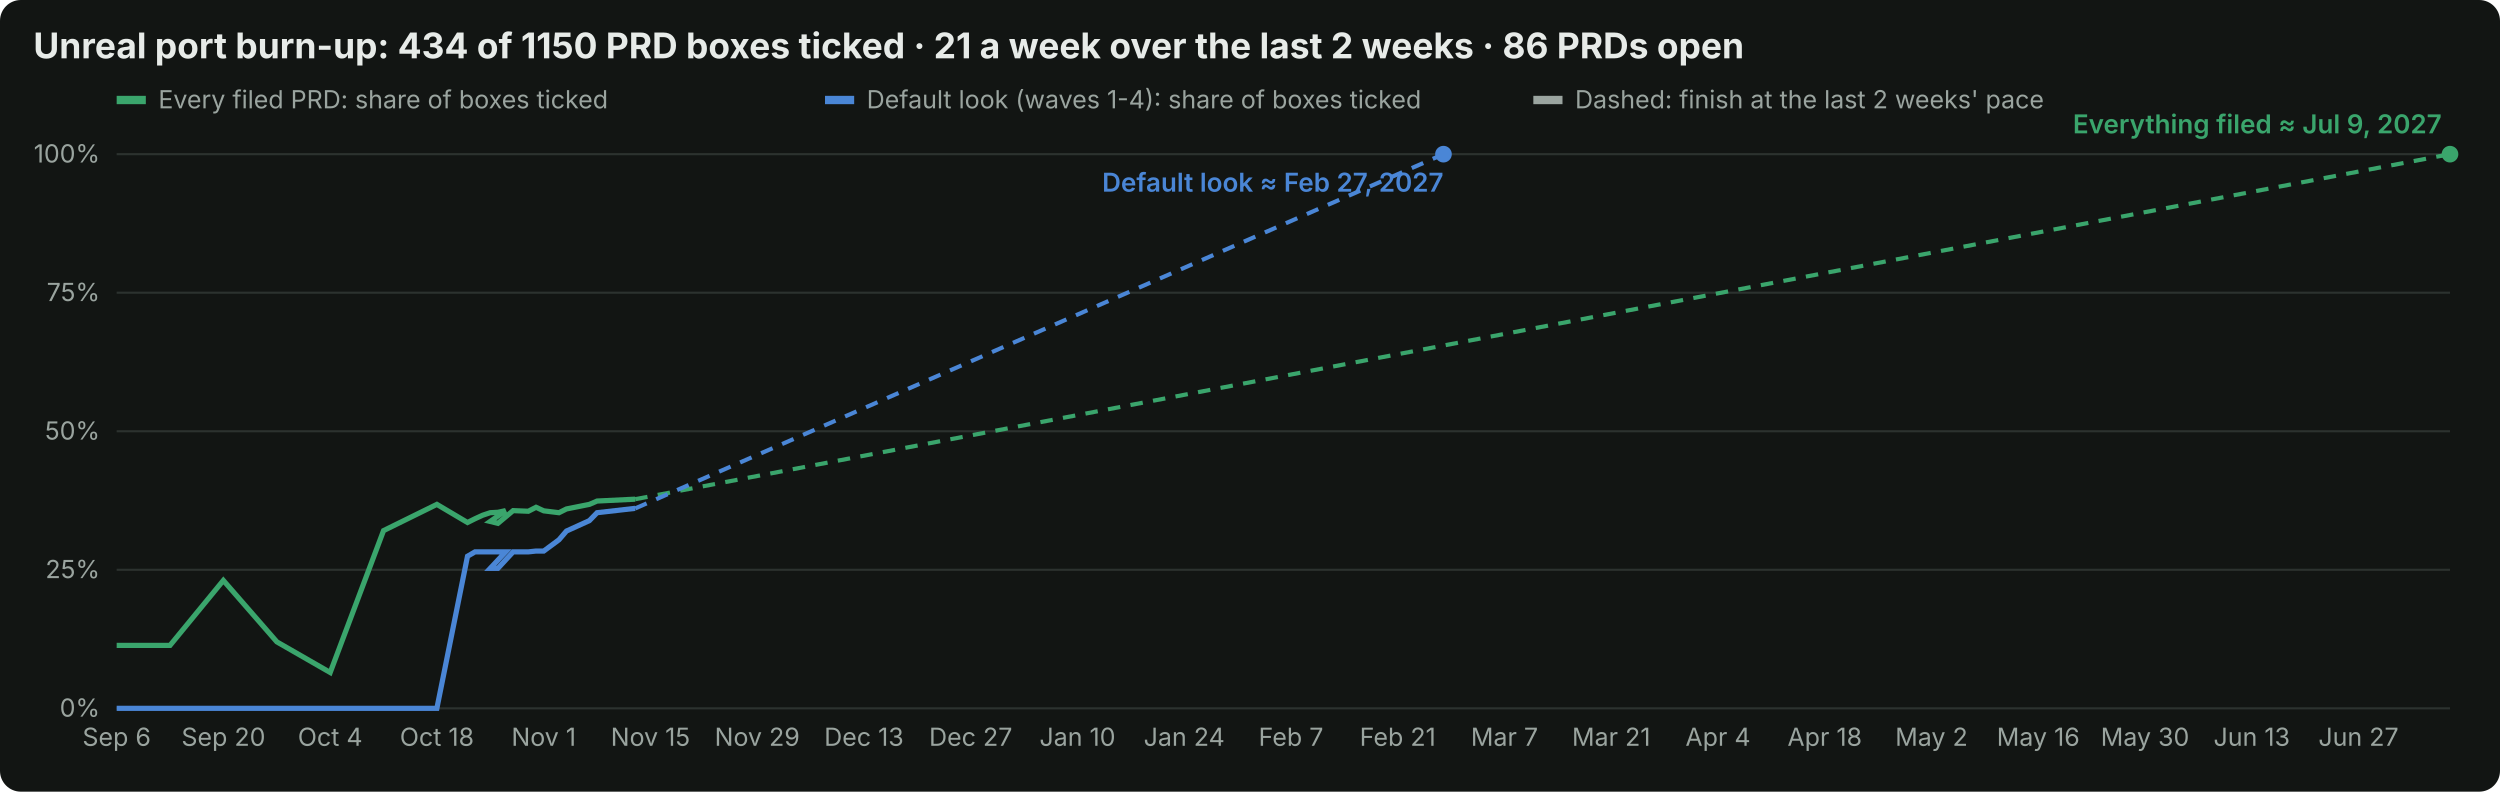
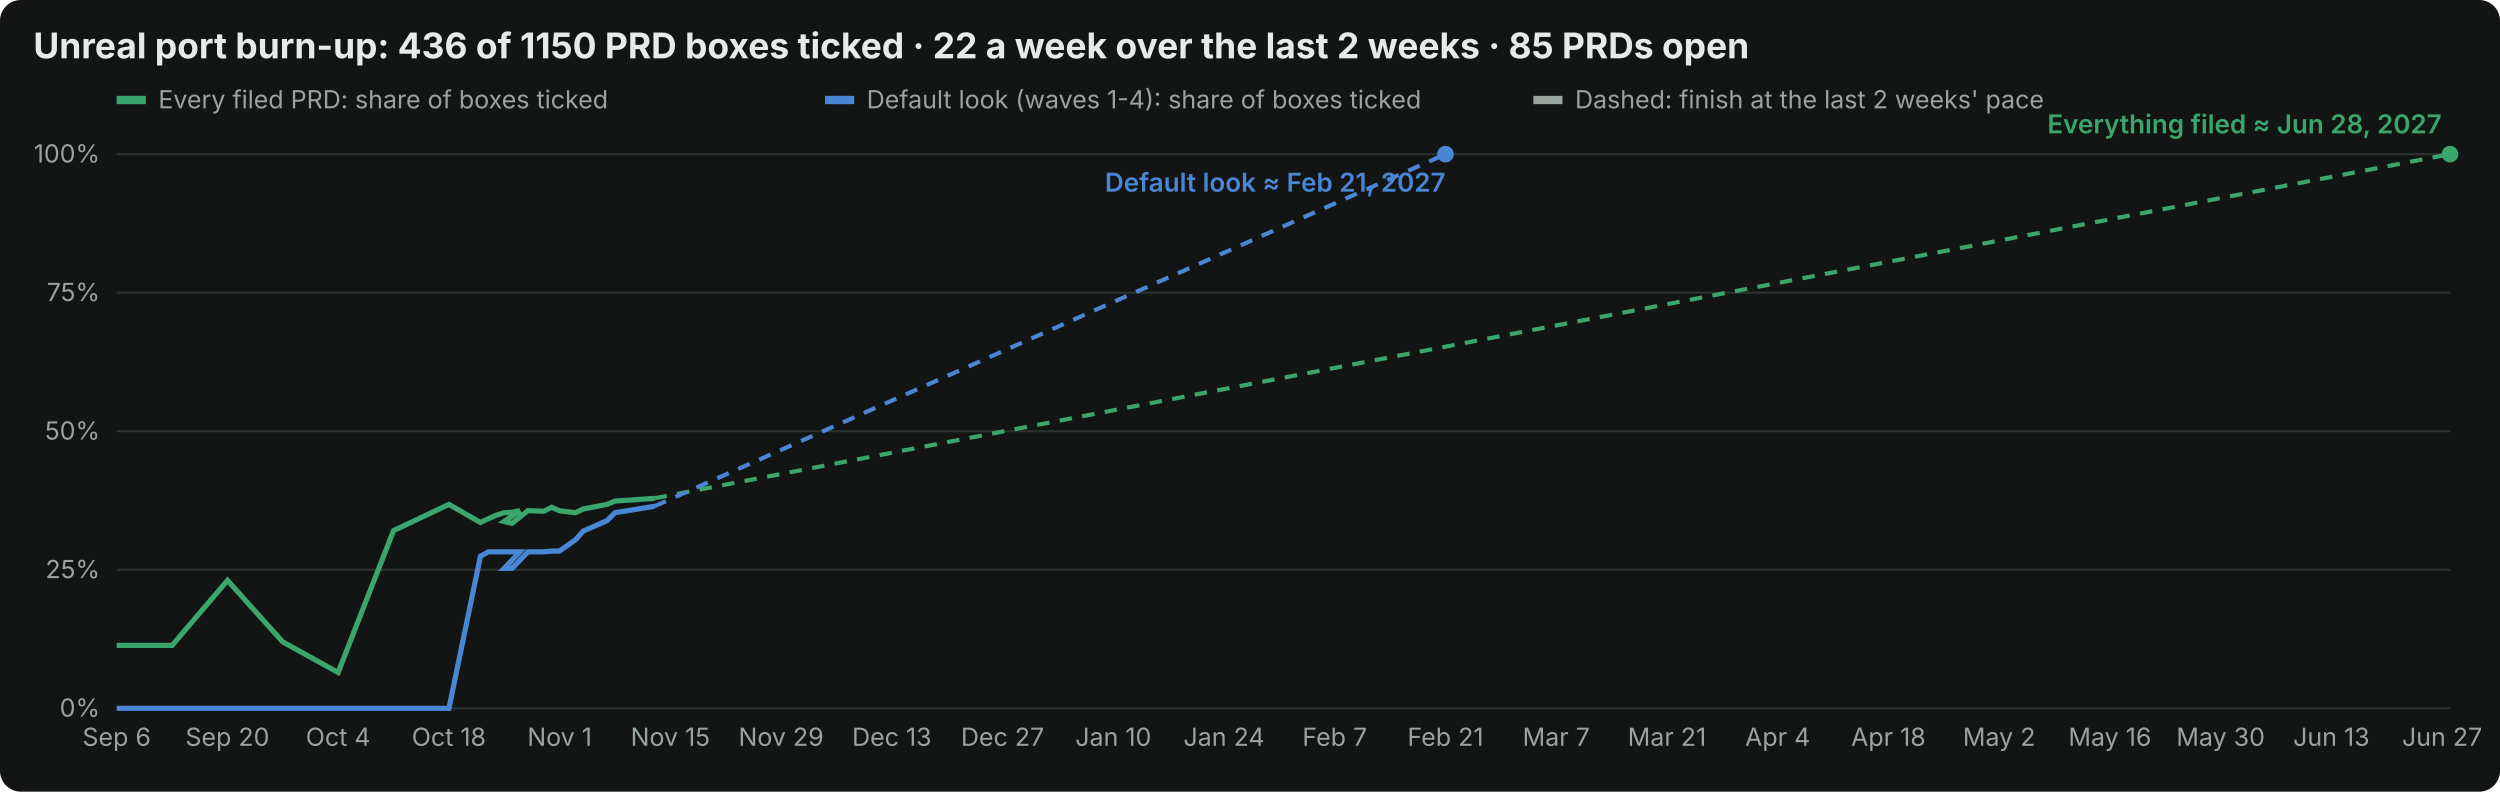
<svg xmlns="http://www.w3.org/2000/svg" viewBox="0 0 1200 380" width="1200" height="380" font-family="system-ui, -apple-system, Segoe UI, sans-serif">
  <style>.h{fill:#e7ebe8;font-size:17px;font-weight:700}.t{fill:#9aa49f;font-size:12px}.e{font-size:12.5px;font-weight:600}</style>
  <rect width="1200" height="380" rx="10" fill="#121513" />
-   <text x="16" y="28" class="h">Unreal port burn-up: 434 of 1150 PRD boxes ticked · 21 a week over the last 2 weeks · 86 PRDs open</text>
+   <text x="16" y="28" class="h">Unreal port burn-up: 436 of 1150 PRD boxes ticked · 22 a week over the last 2 weeks · 85 PRDs open</text>
  <rect x="56" y="46" width="14" height="4" fill="#3aa56c" />
  <text x="76" y="52" class="t">Every filed PRD: share of boxes ticked</text>
  <rect x="396" y="46" width="14" height="4" fill="#4a86d6" />
  <text x="416" y="52" class="t">Default look (waves 1-4): share of boxes ticked</text>
  <rect x="736" y="46" width="14" height="4" fill="#9aa49f" />
  <text x="756" y="52" class="t">Dashed: finish at the last 2 weeks' pace</text>
  <line x1="56" x2="1176" y1="340" y2="340" stroke="#2c322f" />
  <text x="48" y="344" class="t" text-anchor="end">0%</text>
  <line x1="56" x2="1176" y1="273.5" y2="273.5" stroke="#2c322f" />
  <text x="48" y="277.5" class="t" text-anchor="end">25%</text>
  <line x1="56" x2="1176" y1="207" y2="207" stroke="#2c322f" />
  <text x="48" y="211" class="t" text-anchor="end">50%</text>
  <line x1="56" x2="1176" y1="140.5" y2="140.5" stroke="#2c322f" />
  <text x="48" y="144.5" class="t" text-anchor="end">75%</text>
  <line x1="56" x2="1176" y1="74" y2="74" stroke="#2c322f" />
  <text x="48" y="78" class="t" text-anchor="end">100%</text>
  <text x="56" y="358" class="t" text-anchor="middle">Sep 6</text>
-   <text x="107.242" y="358" class="t" text-anchor="middle">Sep 20</text>
-   <text x="158.484" y="358" class="t" text-anchor="middle">Oct 4</text>
-   <text x="209.725" y="358" class="t" text-anchor="middle">Oct 18</text>
-   <text x="260.967" y="358" class="t" text-anchor="middle">Nov 1</text>
-   <text x="312.209" y="358" class="t" text-anchor="middle">Nov 15</text>
-   <text x="363.451" y="358" class="t" text-anchor="middle">Nov 29</text>
-   <text x="414.693" y="358" class="t" text-anchor="middle">Dec 13</text>
-   <text x="465.935" y="358" class="t" text-anchor="middle">Dec 27</text>
-   <text x="517.176" y="358" class="t" text-anchor="middle">Jan 10</text>
-   <text x="568.418" y="358" class="t" text-anchor="middle">Jan 24</text>
-   <text x="619.66" y="358" class="t" text-anchor="middle">Feb 7</text>
-   <text x="670.902" y="358" class="t" text-anchor="middle">Feb 21</text>
-   <text x="722.144" y="358" class="t" text-anchor="middle">Mar 7</text>
-   <text x="773.386" y="358" class="t" text-anchor="middle">Mar 21</text>
-   <text x="824.627" y="358" class="t" text-anchor="middle">Apr 4</text>
-   <text x="875.869" y="358" class="t" text-anchor="middle">Apr 18</text>
-   <text x="927.111" y="358" class="t" text-anchor="middle">May 2</text>
-   <text x="978.353" y="358" class="t" text-anchor="middle">May 16</text>
-   <text x="1029.595" y="358" class="t" text-anchor="middle">May 30</text>
-   <text x="1080.837" y="358" class="t" text-anchor="middle">Jun 13</text>
-   <text x="1132.078" y="358" class="t" text-anchor="middle">Jun 27</text>
-   <path d="M56.0,309.8L81.6,309.8L107.2,278.6L132.9,308.1L158.5,322.8L184.1,254.7L209.7,242.1L224.4,250.8L228.0,249.0L231.7,247.3L235.3,246.1L239.0,245.9L242.7,245.1L235.3,250.3L239.0,251.2L246.3,245.1L253.6,245.4L257.3,243.5L261.0,245.2L268.3,246.1L271.9,244.3L282.9,242.1L286.6,240.5L304.9,239.6" stroke="#3aa56c" stroke-width="2.5" fill="none" />
-   <path d="M56.0,340.0L81.6,340.0L107.2,340.0L132.9,340.0L158.5,340.0L184.1,340.0L209.7,340.0L224.4,267.0L228.0,264.9L231.7,264.9L235.3,264.9L239.0,264.9L242.7,264.9L235.3,272.8L239.0,272.8L246.3,264.9L253.6,264.9L257.3,264.5L261.0,264.5L268.3,259.1L271.9,254.9L282.9,249.9L286.6,246.1L304.9,244.0" stroke="#4a86d6" stroke-width="2.5" fill="none" />
-   <path d="M304.889,239.614L1176,74" stroke="#3aa56c" stroke-width="2" stroke-dasharray="6 5" fill="none" />
+   <text x="109.153" y="358" class="t" text-anchor="middle">Sep 20</text>
+   <text x="162.305" y="358" class="t" text-anchor="middle">Oct 4</text>
+   <text x="215.458" y="358" class="t" text-anchor="middle">Oct 18</text>
+   <text x="268.61" y="358" class="t" text-anchor="middle">Nov 1</text>
+   <text x="321.763" y="358" class="t" text-anchor="middle">Nov 15</text>
+   <text x="374.915" y="358" class="t" text-anchor="middle">Nov 29</text>
+   <text x="428.068" y="358" class="t" text-anchor="middle">Dec 13</text>
+   <text x="481.22" y="358" class="t" text-anchor="middle">Dec 27</text>
+   <text x="534.373" y="358" class="t" text-anchor="middle">Jan 10</text>
+   <text x="587.525" y="358" class="t" text-anchor="middle">Jan 24</text>
+   <text x="640.678" y="358" class="t" text-anchor="middle">Feb 7</text>
+   <text x="693.831" y="358" class="t" text-anchor="middle">Feb 21</text>
+   <text x="746.983" y="358" class="t" text-anchor="middle">Mar 7</text>
+   <text x="800.136" y="358" class="t" text-anchor="middle">Mar 21</text>
+   <text x="853.288" y="358" class="t" text-anchor="middle">Apr 4</text>
+   <text x="906.441" y="358" class="t" text-anchor="middle">Apr 18</text>
+   <text x="959.593" y="358" class="t" text-anchor="middle">May 2</text>
+   <text x="1012.746" y="358" class="t" text-anchor="middle">May 16</text>
+   <text x="1065.898" y="358" class="t" text-anchor="middle">May 30</text>
+   <text x="1119.051" y="358" class="t" text-anchor="middle">Jun 13</text>
+   <text x="1172.203" y="358" class="t" text-anchor="middle">Jun 27</text>
+   <path d="M56.0,309.8L82.6,309.8L109.2,278.6L135.7,308.1L162.3,322.8L188.9,254.7L215.5,242.1L230.6,250.8L234.4,249.0L238.2,247.3L242.0,246.1L245.8,245.9L249.6,245.1L242.0,250.3L245.8,251.2L253.4,245.1L261.0,245.4L264.8,243.5L268.6,245.2L276.2,246.1L280.0,244.3L291.4,242.1L295.2,240.5L314.2,239.2" stroke="#3aa56c" stroke-width="2.5" fill="none" />
+   <path d="M56.0,340.0L82.6,340.0L109.2,340.0L135.7,340.0L162.3,340.0L188.9,340.0L215.5,340.0L230.6,267.0L234.4,264.9L238.2,264.9L242.0,264.9L245.8,264.9L249.6,264.9L242.0,272.8L245.8,272.8L253.4,264.9L261.0,264.9L264.8,264.5L268.6,264.5L276.2,259.1L280.0,254.9L291.4,249.9L295.2,246.1L314.2,243.0" stroke="#4a86d6" stroke-width="2.5" fill="none" />
+   <path d="M314.169,239.151L1176,74" stroke="#3aa56c" stroke-width="2" stroke-dasharray="6 5" fill="none" />
  <circle cx="1176" cy="74" r="4" fill="#3aa56c" />
-   <text x="1172" y="64" class="e" fill="#3aa56c" text-anchor="end">Everything filed ≈ Jul 9, 2027</text>
-   <path d="M304.889,244.048L692.863,74" stroke="#4a86d6" stroke-width="2" stroke-dasharray="6 5" fill="none" />
-   <circle cx="692.863" cy="74" r="4" fill="#4a86d6" />
-   <text x="692.863" y="92" class="e" fill="#4a86d6" text-anchor="end">Default look ≈ Feb 27, 2027</text>
+   <text x="1172" y="64" class="e" fill="#3aa56c" text-anchor="end">Everything filed ≈ Jun 28, 2027</text>
+   <path d="M314.169,242.982L693.831,74" stroke="#4a86d6" stroke-width="2" stroke-dasharray="6 5" fill="none" />
+   <circle cx="693.831" cy="74" r="4" fill="#4a86d6" />
+   <text x="693.831" y="92" class="e" fill="#4a86d6" text-anchor="end">Default look ≈ Feb 21, 2027</text>
</svg>
